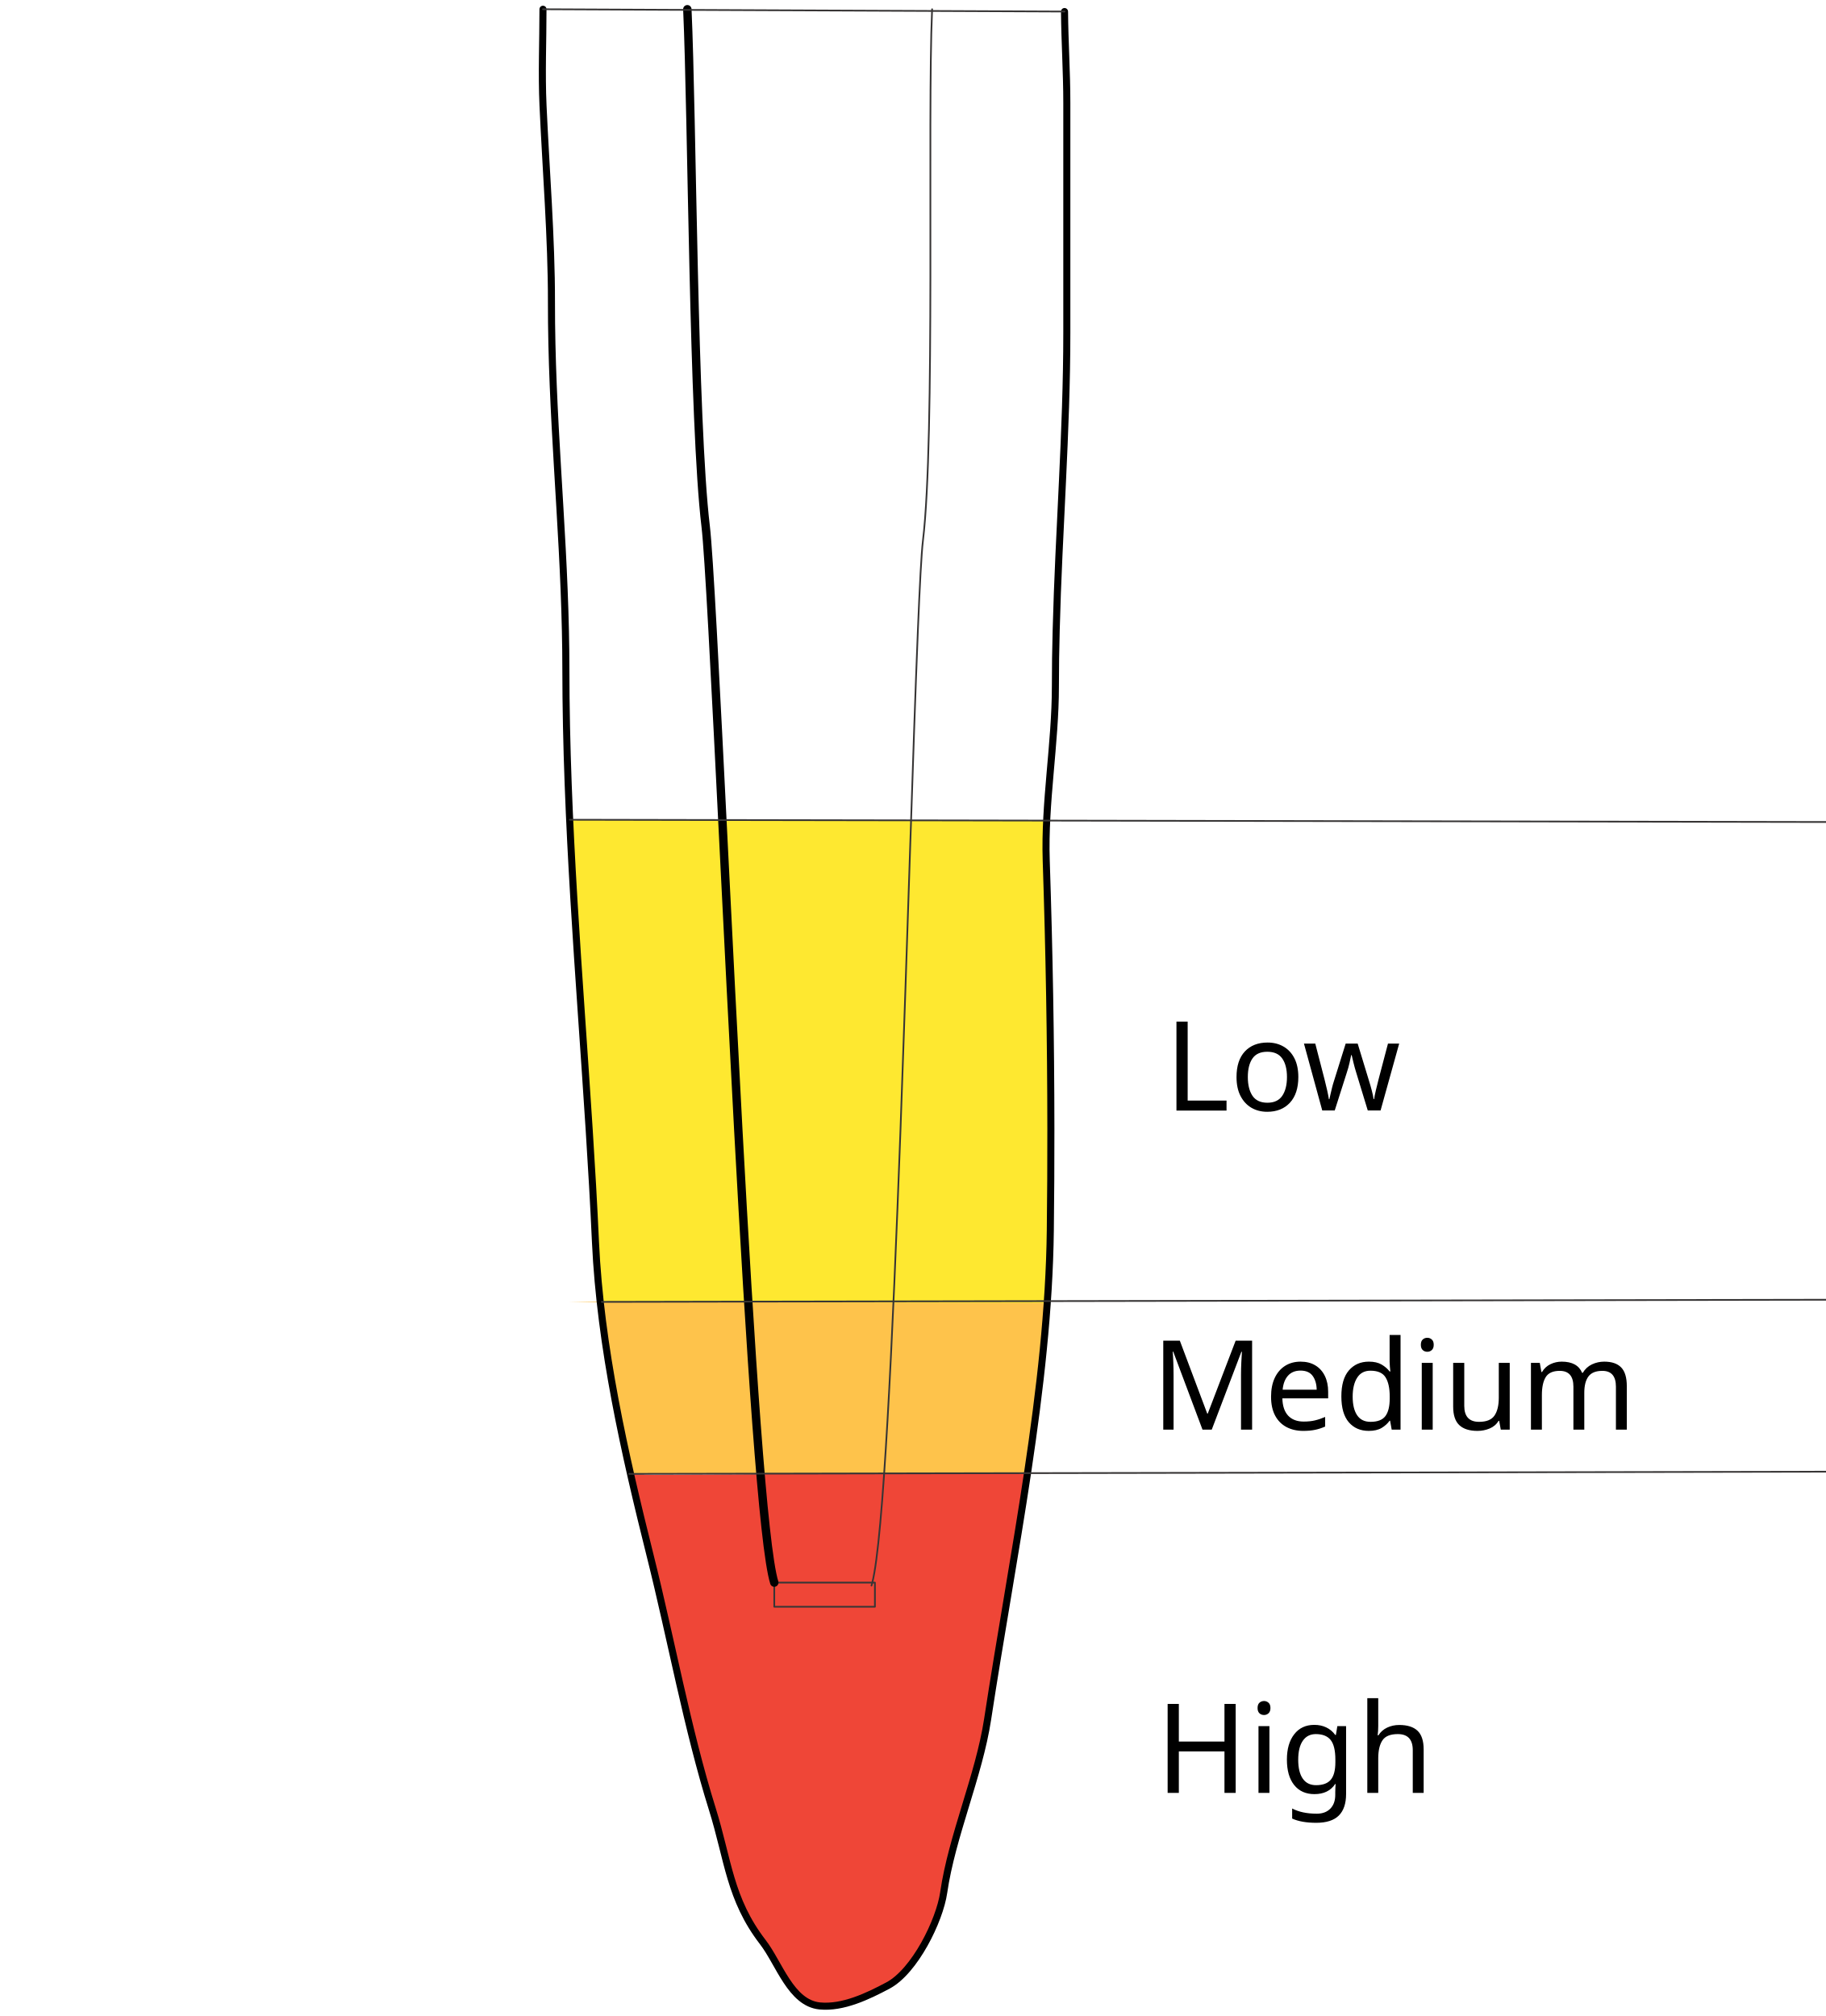
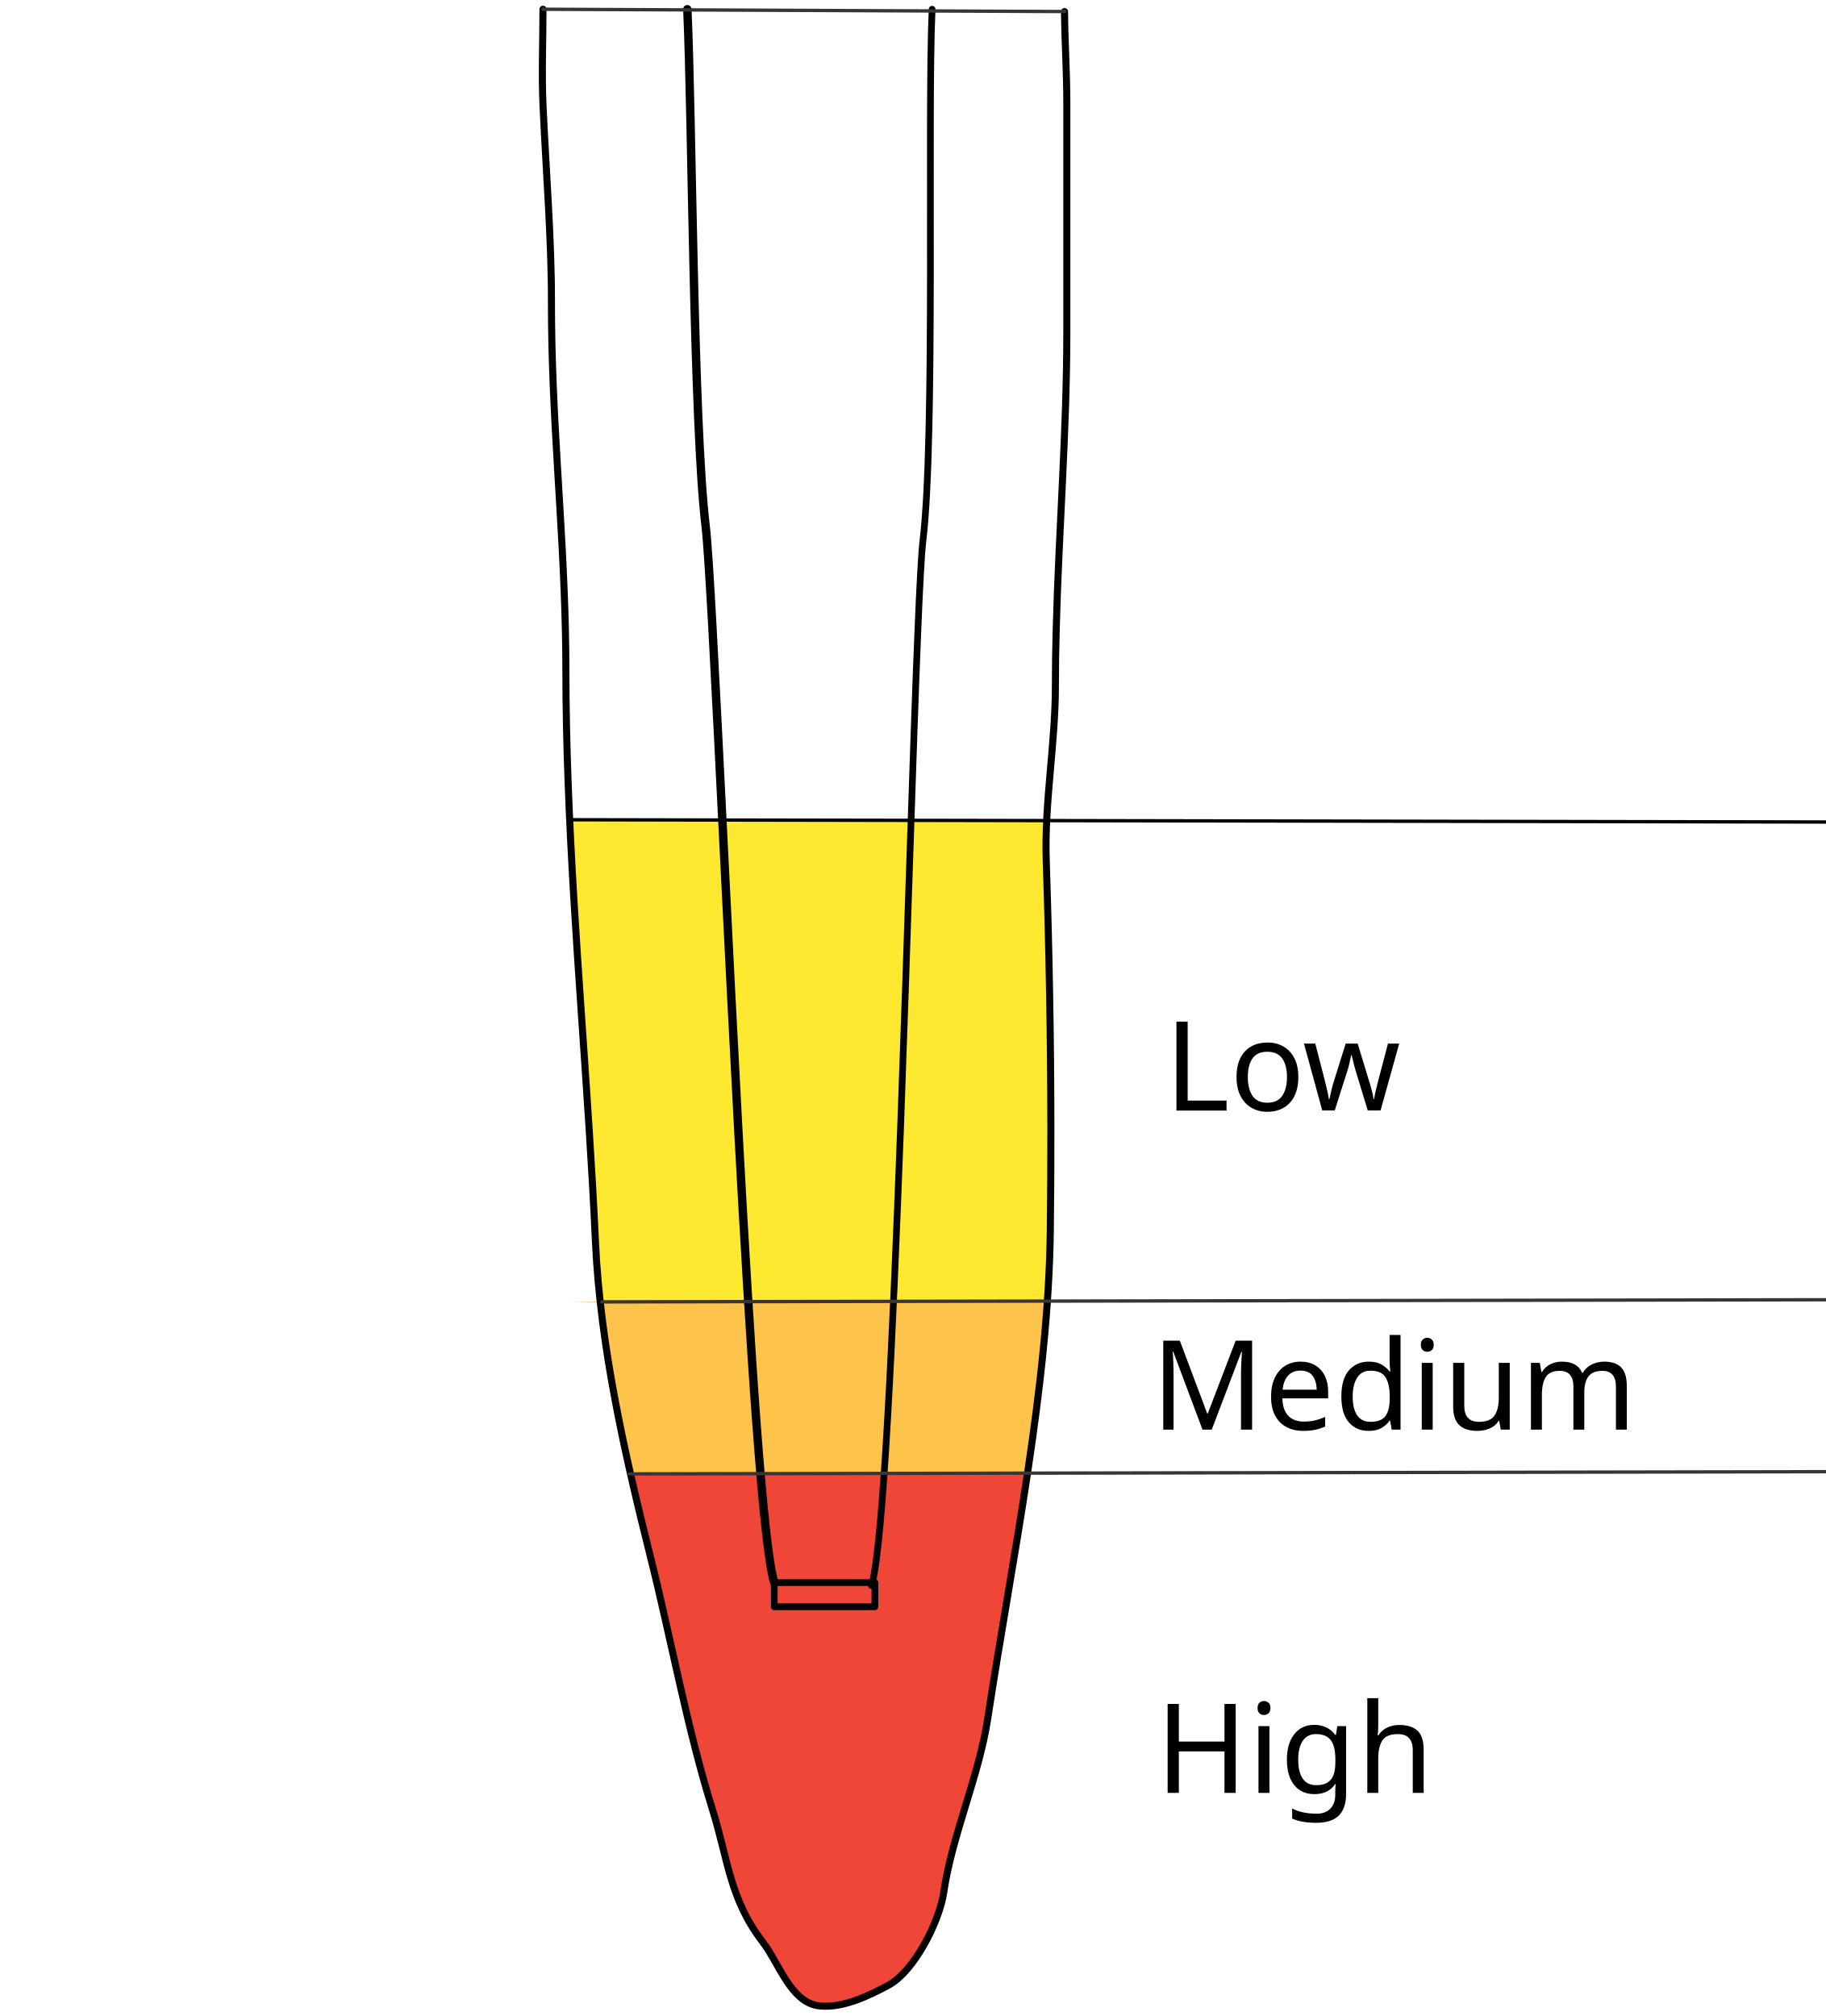
<svg xmlns="http://www.w3.org/2000/svg" version="1.1" xml:space="preserve" width="271.605" height="300" viewBox="0 0 271.605 300" id="svg7137" class="root">
  <defs id="defs6" />
  <g id="g10" transform="matrix(0.5105108,0,0,-0.5105108,-18.89577,359.9377)">
    <g id="g12">
      <g id="g14" clip-path="none">
        <g id="g20">
          <g id="g22" />
          <g id="g28">
            <g clip-path="none" id="g30" transform="matrix(2.149574,0,0,1.308513,-314.2785,-216.6282)">
              <g transform="translate(252.1802,375.8096)" id="g32" style="fill:#ef4637;fill-opacity:1;fill-rule:nonzero;stroke:none" class="high">
                <path d="M 0,0 50.737,0.606 C 48.415,-21.907 46.3,-41.699 44.579,-57.29 43.443,-67.589 41.426,-74.487 40.56,-82.062 39.107,-94.763 37.328,-102.394 35.812,-107.458 l -2.215,-4.079 -3.879,-4.23 -5.233,-2.668 -2.814,0.439 -1.958,1.645 -2.552,5.595 c -1.194,4.633 -4.481,9.711 -5.286,14.042 -4.221,22.714 -5.819,29.089 -12.269,78.41 -0.089,0.678 -2.756,17.786 -2.837,18.477" id="path34" />
              </g>
              <g transform="translate(244.7002,521.1597)" id="g36" style="fill:#fec34b;fill-opacity:1;fill-rule:nonzero;stroke:none" class="medium">
                <path d="m -4.191,-106.757 64.638,0.071 c 0.116,-5.98 -0.607,-14.222 -1.458,-23.592 -0.413,-4.545 -0.463,-9.251 -1.087,-14.624 l -53.64,-0.227 c -0.89,4.304 -0.982,9.041 -1.596,13.255 -0.985,6.761 -1.274,13.142 -2.141,18.599 -0.382,2.402 -0.311,4.476 -0.679,6.361" id="path38" style="stroke-width:0.512" />
              </g>
              <g transform="translate(237.3398,702.1694)" id="g40" style="fill:#fee830;fill-opacity:1;fill-rule:nonzero;stroke:none" class="low">
                <path d="m 3.246,-180.412 64.7,-0.263 c 0.246,-18.736 0.722,-72.664 0.493,-91.956 -0.042,-3.02 -0.137,-7.278 -0.57,-15.409 l -60.513,0.199 c -0.319,9.182 -0.619,22.677 -0.893,25.834 -0.246,9.244 -1.276,22.951 -1.705,41.321 -0.25,10.7 -1.158,20.349 -1.262,28.918 -0.063,5.15 -0.099,7.343 -0.347,10.646" id="path42" style="stroke-width:0.762" />
              </g>
            </g>
          </g>
        </g>
        <g id="g44" transform="translate(195.2598,702.3599)">
          <path d="m 0,0 c 0,-9.31 -0.41,-18.72 0.01,-28.01 0.82,-18.32 2.49,-38.92 2.46,-57.33 -0.04,-32.91 3.37,-63.54 4.07,-95.94 0.08,-3.62 0.13,-7.26 0.13,-10.93 0.04,-45.05 3.94,-89.57 6.8,-134.42 0.7,-10.89 1.33,-21.8 1.83,-32.741 1.41,-30.519 8.52,-61.799 16.02,-91.729 5.92,-23.59 10.75,-50.24 18.01,-73.441 4.67,-14.919 5.05,-26.279 14.74,-38.879 4.8,-6.241 8.18,-17.76 16.59,-18.6 6.74,-0.66 14.021,2.83 19.89,5.96 7.79,4.149 15.06,18.89 16.24,27.109 2.37,16.401 10.286,34.074 12.786,50.415 7.359,48.12 17.744,96.875 18.284,142.646 0.12,9.89 0.17,19.71 0.161,29.51 -0.021,26.06 -0.481,51.93 -1.351,78.21 -0.56,16.87 2.67,34.03 2.67,50.83 0,5.45 0.08,10.89 0.23,16.31 0.741,29.05 3.1,57.74 3.1,86.81 l 0,66.89 c 0,9.01 -0.6,17.79 -0.67,26.66" style="fill:none;stroke:#000000;stroke-width:2.057;stroke-linecap:round;stroke-linejoin:round;stroke-miterlimit:4;stroke-dasharray:none;stroke-opacity:1" id="path46" />
        </g>
        <g id="g48" transform="translate(291.2402,243.7393)">
-           <path d="m 0,0 0.76,0 0,-7.04 -29.33,0 0,7.04 L 0,0 Z" style="fill:none;stroke:#373535;stroke-width:0.5;stroke-linecap:round;stroke-linejoin:round;stroke-miterlimit:4;stroke-dasharray:none;stroke-opacity:1" id="path50" />
+           <path d="m 0,0 0.76,0 0,-7.04 -29.33,0 0,7.04 L 0,0 Z" style="fill:none;stroke:#000000;stroke-width:1.959;stroke-linecap:round;stroke-linejoin:round;stroke-miterlimit:4;stroke-dasharray:none;stroke-opacity:1" id="path50" />
        </g>
        <g id="g52" transform="translate(237.3301,702.3599)">
          <path d="m 0,0 0,-0.08 c 0.01,-0.03 0.01,-0.07 0.01,-0.11 1.4,-30.7 1.7,-120.25 5.33,-150.5 0.49,-4.11 1.18,-15.05 2.03,-30.51 1.9,-34.58 4.57,-91.74 7.48,-145.35 3.44,-63.3 7.23,-121.651 10.49,-132.071" style="fill:none;stroke:#000000;stroke-width:2.449;stroke-linecap:round;stroke-linejoin:round;stroke-miterlimit:4;stroke-dasharray:none;stroke-opacity:1" id="path54" />
        </g>
        <g id="g56" transform="translate(308.6699,702.3599)">
-           <path d="m 0,0 c 0,-0.07 -0.01,-0.13 -0.01,-0.2 0,-0.1 -0.01,-0.2 -0.01,-0.3 -1.36,-31.03 0.97,-124.24 -2.65,-154.39 -0.45,-3.74 -0.94,-13.05 -1.48,-26.21 -1.38,-33.21 -3.06,-90.92 -5.06,-145.36 -2.3,-61.9 -5.019,-119.55 -8.22,-132.161 -0.08,-0.319 -0.16,-0.609 -0.24,-0.869" style="fill:none;stroke:#373535;stroke-width:0.5;stroke-linecap:round;stroke-linejoin:round;stroke-miterlimit:4;stroke-dasharray:none;stroke-opacity:1" id="path58" />
+           <path d="m 0,0 c 0,-0.07 -0.01,-0.13 -0.01,-0.2 0,-0.1 -0.01,-0.2 -0.01,-0.3 -1.36,-31.03 0.97,-124.24 -2.65,-154.39 -0.45,-3.74 -0.94,-13.05 -1.48,-26.21 -1.38,-33.21 -3.06,-90.92 -5.06,-145.36 -2.3,-61.9 -5.019,-119.55 -8.22,-132.161 -0.08,-0.319 -0.16,-0.609 -0.24,-0.869" style="fill:none;stroke:#000000;stroke-width:1.959;stroke-linecap:round;stroke-linejoin:round;stroke-miterlimit:4;stroke-dasharray:none;stroke-opacity:1" id="path58" />
        </g>
        <g id="g60" transform="translate(195.2598,702.3599)">
-           <path d="M 0,0 42.08,-0.19 113.391,-0.5 152,-0.67" style="fill:none;stroke:#373535;stroke-width:0.5;stroke-linecap:round;stroke-linejoin:round;stroke-miterlimit:4;stroke-dasharray:none;stroke-opacity:1" id="path62" />
+           <path d="M 0,0 42.08,-0.19 113.391,-0.5 152,-0.67" style="fill:none;stroke:#373535;stroke-width:0.979;stroke-linecap:round;stroke-linejoin:round;stroke-miterlimit:4;stroke-dasharray:none;stroke-opacity:1" id="path62" />
        </g>
        <g id="g64" transform="translate(220.3821,275.4282)">
-           <path d="M 0,0 43.45,0.08 90.73,0.17 134.55,0.25 358.2,0.66" style="fill:none;stroke:#373535;stroke-width:0.5;stroke-linecap:round;stroke-linejoin:round;stroke-miterlimit:4;stroke-dasharray:none;stroke-opacity:1" id="path66" />
+           <path d="M 0,0 43.45,0.08 90.73,0.17 134.55,0.25 358.2,0.66" style="fill:none;stroke:#373535;stroke-width:0.979;stroke-linecap:round;stroke-linejoin:round;stroke-miterlimit:4;stroke-dasharray:none;stroke-opacity:1" id="path66" />
        </g>
        <g id="g68" transform="translate(212.421,325.566)">
-           <path d="m 0,0 42.9,0.08 59.82,0.1 40.31,0.07 222.1,0.39" style="fill:none;stroke:#373535;stroke-width:0.5;stroke-linecap:round;stroke-linejoin:round;stroke-miterlimit:4;stroke-dasharray:none;stroke-opacity:1" id="path70" />
+           <path d="m 0,0 42.9,0.08 59.82,0.1 40.31,0.07 222.1,0.39" style="fill:none;stroke:#373535;stroke-width:0.979;stroke-linecap:round;stroke-linejoin:round;stroke-miterlimit:4;stroke-dasharray:none;stroke-opacity:1" id="path70" />
        </g>
        <g id="g72" transform="translate(203.0943,465.6402)">
-           <path d="m 0,0.464 42.07,-0.08 71.33,-0.12 258.27,-0.47" style="fill:none;stroke:#373535;stroke-width:0.5;stroke-linecap:round;stroke-linejoin:round;stroke-miterlimit:4;stroke-dasharray:none;stroke-opacity:1" id="path74" />
+           <path d="m 0,0.464 42.07,-0.08 71.33,-0.12 258.27,-0.47" style="fill:none;stroke:#000000;stroke-width:0.979;stroke-linecap:round;stroke-linejoin:round;stroke-miterlimit:4;stroke-dasharray:none;stroke-opacity:1" id="path74" />
        </g>
      </g>
    </g>
    <text xml:space="preserve" style="font-style:normal;font-variant:normal;font-weight:normal;font-stretch:normal;font-size:36.324px;line-height:125%;font-family:Sans;-inkscape-font-specification:'Sans, Normal';text-align:start;letter-spacing:0px;word-spacing:0px;writing-mode:lr-tb;text-anchor:start;fill:#000000;fill-opacity:1;stroke:none;stroke-width:1.306px;stroke-linecap:butt;stroke-linejoin:miter;stroke-opacity:1" x="373.781" y="-182.441" id="text7175" transform="scale(1,-1)">
      <tspan id="tspan7177" x="373.781" y="-182.441" style="font-style:normal;font-variant:normal;font-weight:normal;font-stretch:normal;font-size:36.324px;line-height:125%;font-family:Sans;-inkscape-font-specification:'Sans, Normal';text-align:start;writing-mode:lr-tb;text-anchor:start;stroke-width:1.306px">High</tspan>
    </text>
    <text xml:space="preserve" style="font-style:normal;font-variant:normal;font-weight:normal;font-stretch:normal;font-size:36.324px;line-height:125%;font-family:Sans;-inkscape-font-specification:'Sans, Normal';text-align:start;letter-spacing:0px;word-spacing:0px;writing-mode:lr-tb;text-anchor:start;fill:#000000;fill-opacity:1;stroke:none;stroke-width:1.306px;stroke-linecap:butt;stroke-linejoin:miter;stroke-opacity:1" x="372.506" y="-288.322" id="text7175-7" transform="scale(1,-1)">
      <tspan id="tspan7197" x="372.506" y="-288.322">Medium</tspan>
    </text>
    <text xml:space="preserve" style="font-style:normal;font-variant:normal;font-weight:normal;font-stretch:normal;font-size:36.324px;line-height:125%;font-family:Sans;-inkscape-font-specification:'Sans, Normal';text-align:start;letter-spacing:0px;word-spacing:0px;writing-mode:lr-tb;text-anchor:start;fill:#000000;fill-opacity:1;stroke:none;stroke-width:1.306px;stroke-linecap:butt;stroke-linejoin:miter;stroke-opacity:1" x="376.353" y="-381.338" id="text7175-7-8" transform="scale(1,-1)">
      <tspan id="tspan7217" x="376.353" y="-381.338">Low</tspan>
    </text>
  </g>
</svg>
